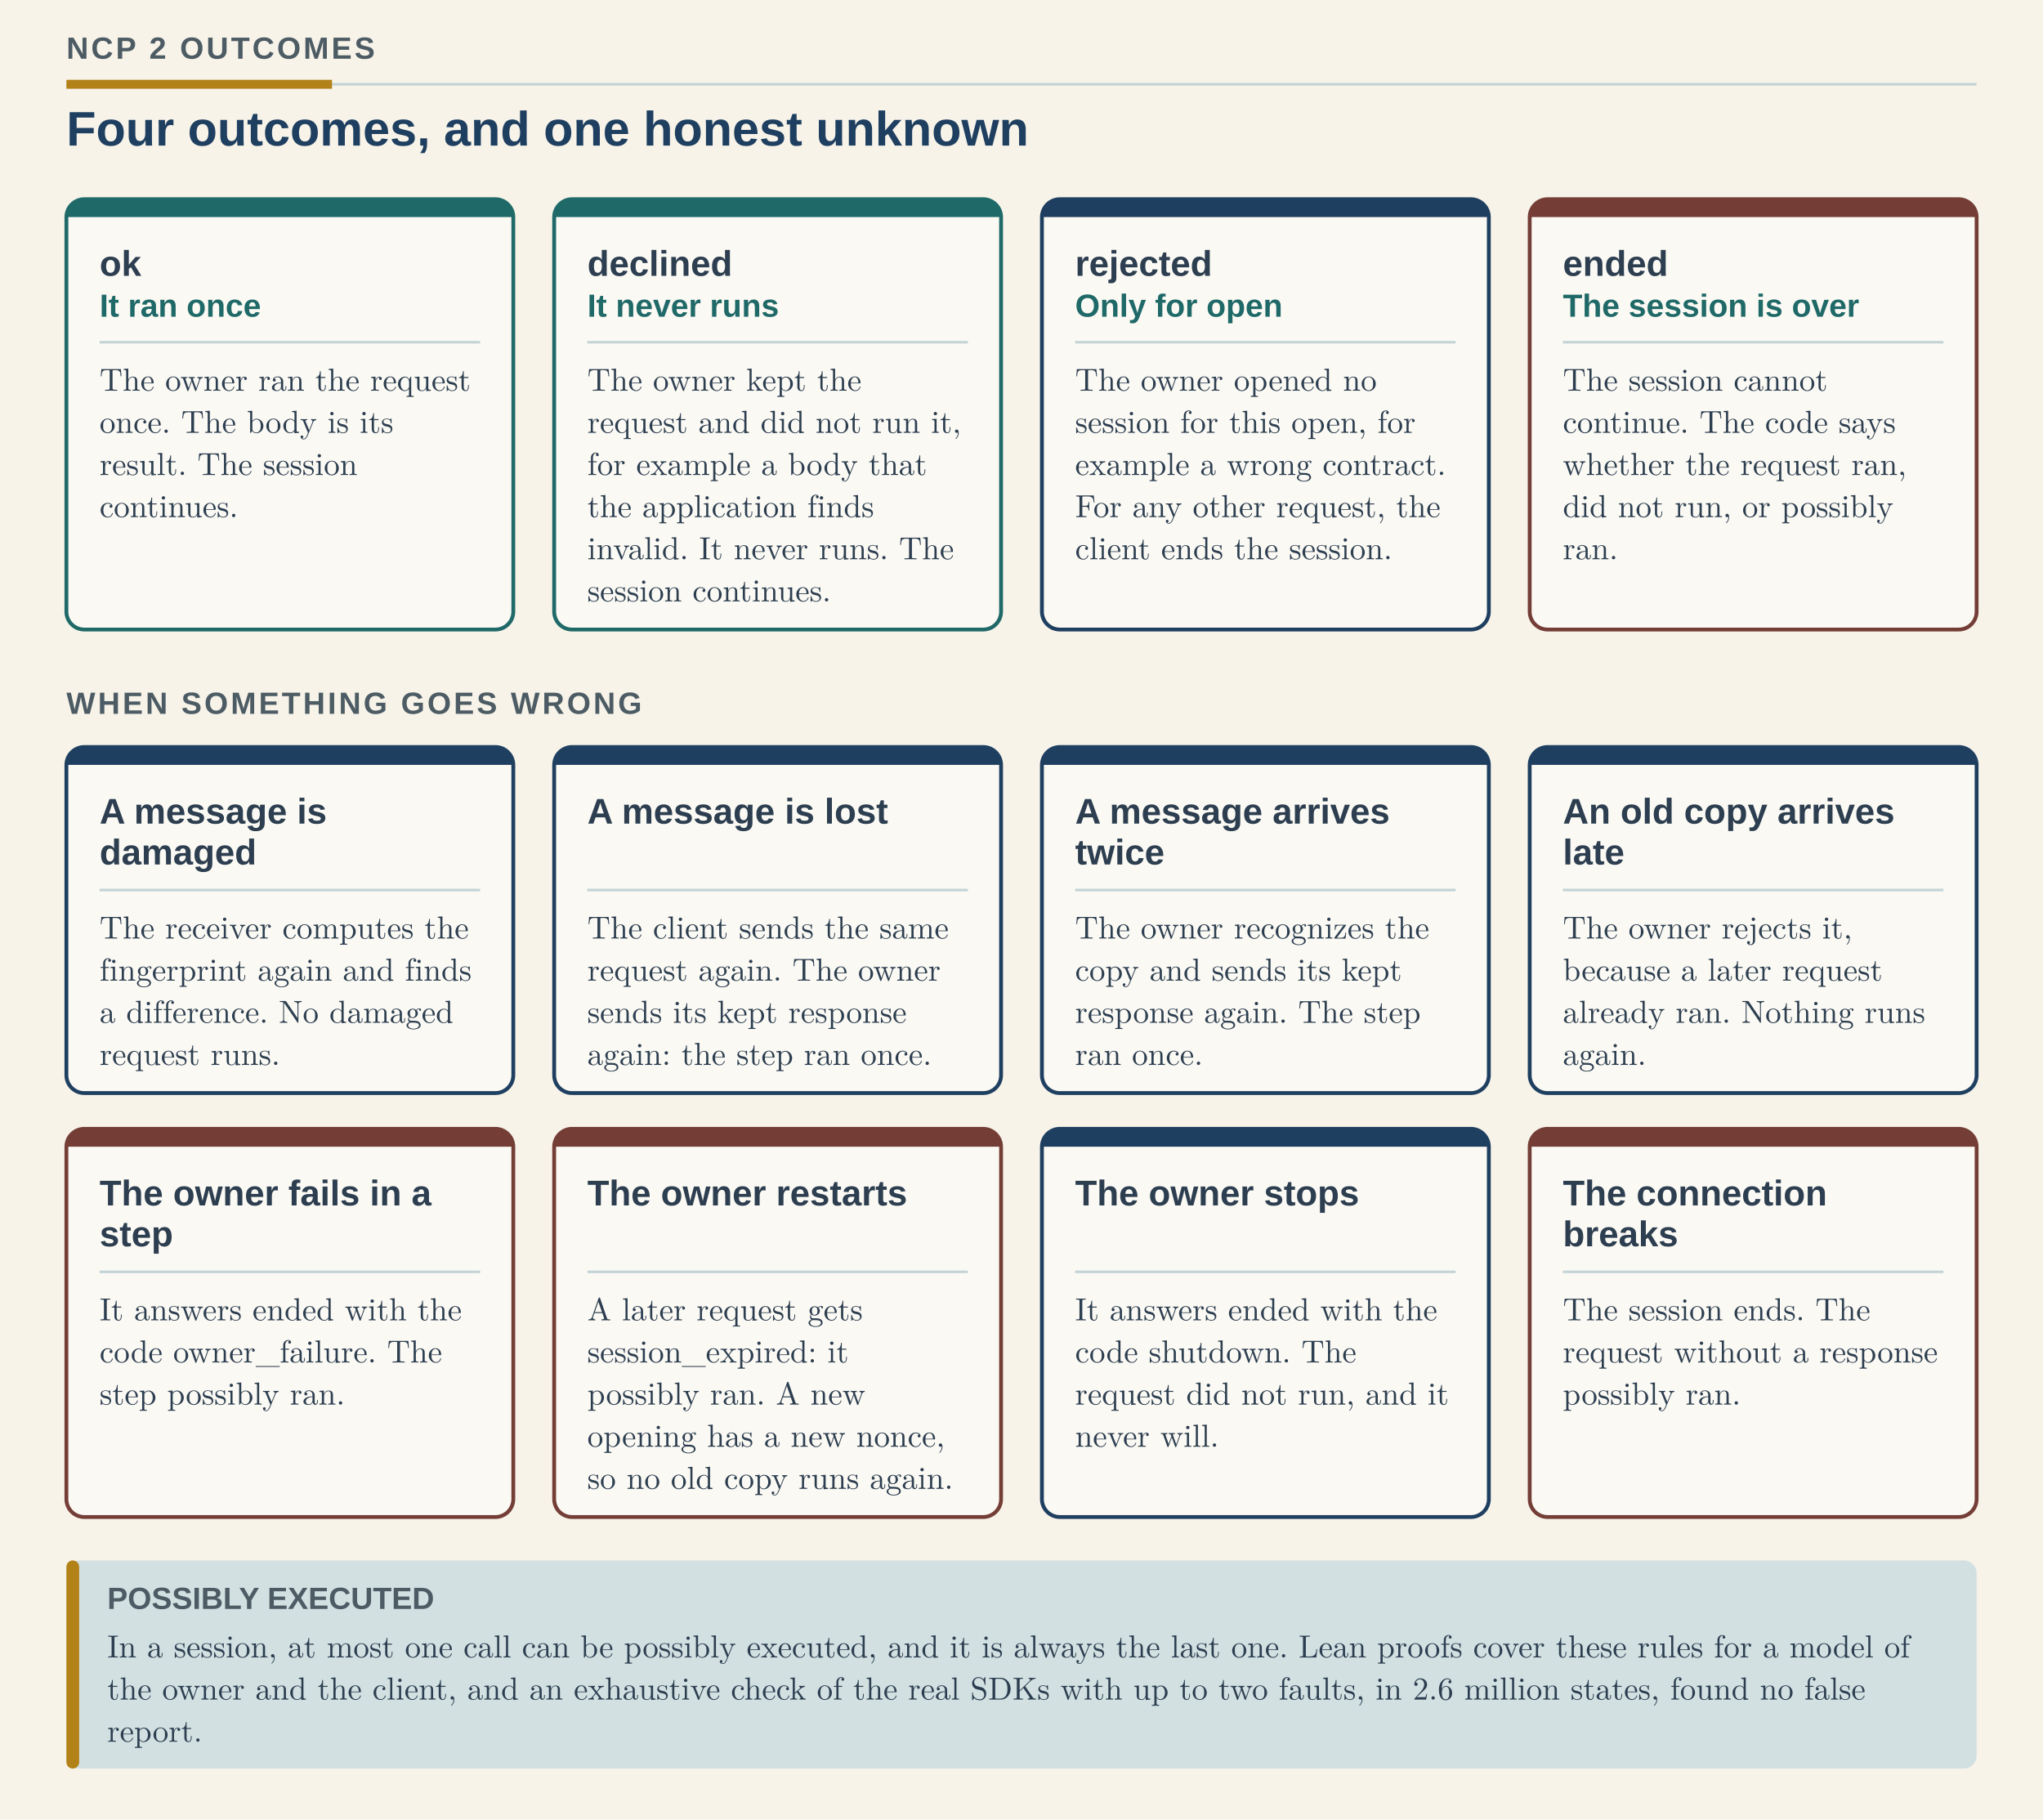
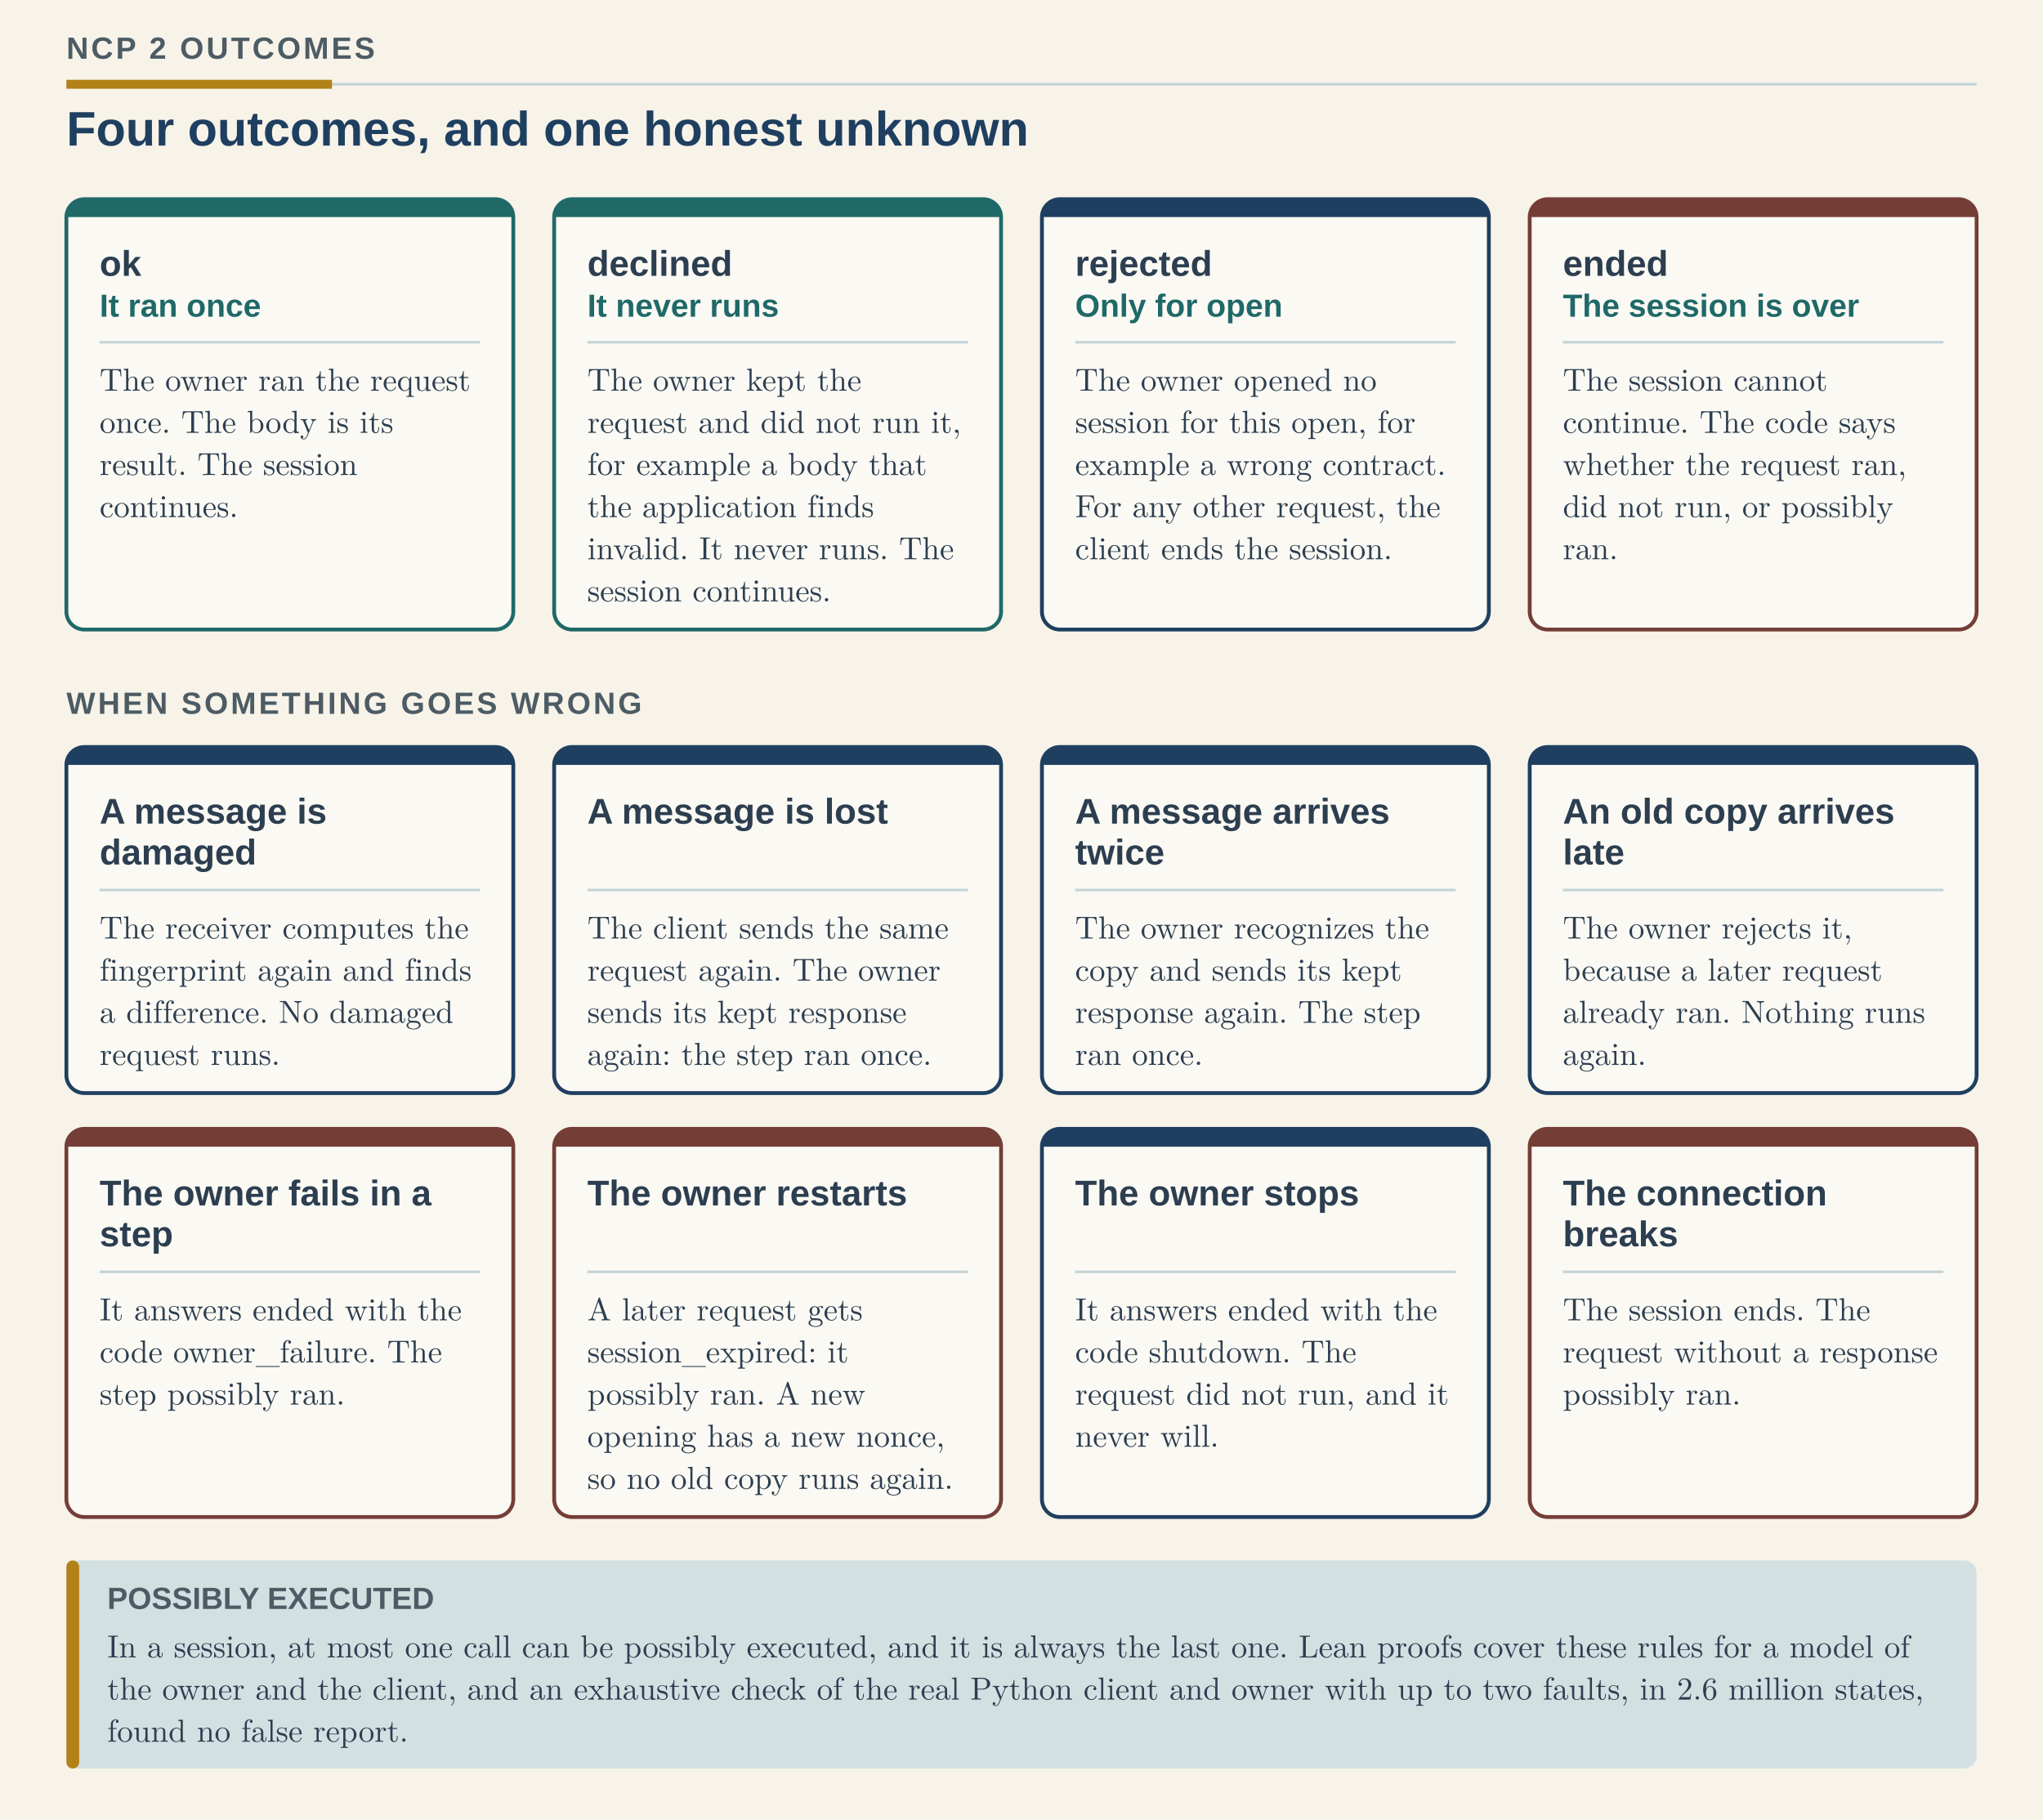
<svg xmlns="http://www.w3.org/2000/svg" xml:lang="en" width="1600" height="1425" viewBox="0 0 1600 1425" role="img" aria-labelledby="ncp2-outcomes-title ncp2-outcomes-desc">
  <defs>
    <style>.s{font-family:'Source Sans Pro', 'Source Sans 3', Arial, 'Liberation Sans', 'Helvetica Neue', Helvetica, sans-serif}.r{font-family:'Latin Modern Roman', 'LM Roman 10', 'Times New Roman', 'Liberation Serif', Times, serif}</style>
    <pattern id="ncp2-outcomes-hatch" width="12" height="12" patternUnits="userSpaceOnUse" patternTransform="rotate(40)">
      <line x1="0" y1="0" x2="0" y2="12" stroke="#B28218" stroke-width="3" />
    </pattern>
  </defs>
  <rect width="1600" height="1425" fill="#F7F3E9" />
  <path d="M52 66 L1548 66" stroke="#C3D3D6" stroke-width="2" fill="none" stroke-linecap="butt" />
  <path d="M52 66 L260 66" stroke="#B28218" stroke-width="7" fill="none" stroke-linecap="butt" />
  <rect x="52" y="156" width="350" height="337" rx="14" fill="#FBF9F3" stroke="#1F6968" stroke-width="3" />
  <path d="M52 170 L52 170 Q52 156 66 156 L388 156 Q402 156 402 170 L402 170 Z" fill="#1F6968" />
  <path d="M78 268 L376 268" stroke="#C3D3D6" stroke-width="2" fill="none" stroke-linecap="butt" />
  <rect x="434" y="156" width="350" height="337" rx="14" fill="#FBF9F3" stroke="#1F6968" stroke-width="3" />
  <path d="M434 170 L434 170 Q434 156 448 156 L770 156 Q784 156 784 170 L784 170 Z" fill="#1F6968" />
  <path d="M460 268 L758 268" stroke="#C3D3D6" stroke-width="2" fill="none" stroke-linecap="butt" />
  <rect x="816" y="156" width="350" height="337" rx="14" fill="#FBF9F3" stroke="#1F3F60" stroke-width="3" />
  <path d="M816 170 L816 170 Q816 156 830 156 L1152 156 Q1166 156 1166 170 L1166 170 Z" fill="#1F3F60" />
  <path d="M842 268 L1140 268" stroke="#C3D3D6" stroke-width="2" fill="none" stroke-linecap="butt" />
  <rect x="1198" y="156" width="350" height="337" rx="14" fill="#FBF9F3" stroke="#743E37" stroke-width="3" />
  <path d="M1198 170 L1198 170 Q1198 156 1212 156 L1534 156 Q1548 156 1548 170 L1548 170 Z" fill="#743E37" />
  <path d="M1224 268 L1522 268" stroke="#C3D3D6" stroke-width="2" fill="none" stroke-linecap="butt" />
  <rect x="52" y="585" width="350" height="271" rx="14" fill="#FBF9F3" stroke="#1F3F60" stroke-width="3" />
  <path d="M52 599 L52 599 Q52 585 66 585 L388 585 Q402 585 402 599 L402 599 Z" fill="#1F3F60" />
  <path d="M78 697 L376 697" stroke="#C3D3D6" stroke-width="2" fill="none" stroke-linecap="butt" />
  <rect x="434" y="585" width="350" height="271" rx="14" fill="#FBF9F3" stroke="#1F3F60" stroke-width="3" />
  <path d="M434 599 L434 599 Q434 585 448 585 L770 585 Q784 585 784 599 L784 599 Z" fill="#1F3F60" />
  <path d="M460 697 L758 697" stroke="#C3D3D6" stroke-width="2" fill="none" stroke-linecap="butt" />
  <rect x="816" y="585" width="350" height="271" rx="14" fill="#FBF9F3" stroke="#1F3F60" stroke-width="3" />
  <path d="M816 599 L816 599 Q816 585 830 585 L1152 585 Q1166 585 1166 599 L1166 599 Z" fill="#1F3F60" />
  <path d="M842 697 L1140 697" stroke="#C3D3D6" stroke-width="2" fill="none" stroke-linecap="butt" />
  <rect x="1198" y="585" width="350" height="271" rx="14" fill="#FBF9F3" stroke="#1F3F60" stroke-width="3" />
  <path d="M1198 599 L1198 599 Q1198 585 1212 585 L1534 585 Q1548 585 1548 599 L1548 599 Z" fill="#1F3F60" />
  <path d="M1224 697 L1522 697" stroke="#C3D3D6" stroke-width="2" fill="none" stroke-linecap="butt" />
  <rect x="52" y="884" width="350" height="304" rx="14" fill="#FBF9F3" stroke="#743E37" stroke-width="3" />
  <path d="M52 898 L52 898 Q52 884 66 884 L388 884 Q402 884 402 898 L402 898 Z" fill="#743E37" />
  <path d="M78 996 L376 996" stroke="#C3D3D6" stroke-width="2" fill="none" stroke-linecap="butt" />
  <rect x="434" y="884" width="350" height="304" rx="14" fill="#FBF9F3" stroke="#743E37" stroke-width="3" />
  <path d="M434 898 L434 898 Q434 884 448 884 L770 884 Q784 884 784 898 L784 898 Z" fill="#743E37" />
  <path d="M460 996 L758 996" stroke="#C3D3D6" stroke-width="2" fill="none" stroke-linecap="butt" />
  <rect x="816" y="884" width="350" height="304" rx="14" fill="#FBF9F3" stroke="#1F3F60" stroke-width="3" />
  <path d="M816 898 L816 898 Q816 884 830 884 L1152 884 Q1166 884 1166 898 L1166 898 Z" fill="#1F3F60" />
  <path d="M842 996 L1140 996" stroke="#C3D3D6" stroke-width="2" fill="none" stroke-linecap="butt" />
  <rect x="1198" y="884" width="350" height="304" rx="14" fill="#FBF9F3" stroke="#743E37" stroke-width="3" />
  <path d="M1198 898 L1198 898 Q1198 884 1212 884 L1534 884 Q1548 884 1548 898 L1548 898 Z" fill="#743E37" />
  <path d="M1224 996 L1522 996" stroke="#C3D3D6" stroke-width="2" fill="none" stroke-linecap="butt" />
  <rect x="52" y="1222" width="1496" height="163" rx="10" fill="#D2E0E2" />
  <rect x="52" y="1222" width="10" height="163" rx="5" fill="#B28218" />
  <text x="52" y="46" class="s" font-size="24" fill="#4D5C64" font-weight="700" letter-spacing="2">NCP 2 OUTCOMES</text>
  <text x="52" y="114" class="s" font-size="38" fill="#1F3F60" font-weight="700">Four outcomes, and one honest unknown</text>
  <text x="78" y="216" class="s" font-size="28" fill="#2C3E50" font-weight="700">ok</text>
  <text x="78" y="248" class="s" font-size="25" fill="#1F6968" font-weight="600">It ran once</text>
  <text x="78" y="306" class="r" font-size="25" fill="#2C3E50">The owner ran the request</text>
  <text x="78" y="339" class="r" font-size="25" fill="#2C3E50">once. The body is its</text>
  <text x="78" y="372" class="r" font-size="25" fill="#2C3E50">result. The session</text>
  <text x="78" y="405" class="r" font-size="25" fill="#2C3E50">continues.</text>
  <text x="460" y="216" class="s" font-size="28" fill="#2C3E50" font-weight="700">declined</text>
  <text x="460" y="248" class="s" font-size="25" fill="#1F6968" font-weight="600">It never runs</text>
  <text x="460" y="306" class="r" font-size="25" fill="#2C3E50">The owner kept the</text>
  <text x="460" y="339" class="r" font-size="25" fill="#2C3E50">request and did not run it,</text>
  <text x="460" y="372" class="r" font-size="25" fill="#2C3E50">for example a body that</text>
  <text x="460" y="405" class="r" font-size="25" fill="#2C3E50">the application finds</text>
  <text x="460" y="438" class="r" font-size="25" fill="#2C3E50">invalid. It never runs. The</text>
  <text x="460" y="471" class="r" font-size="25" fill="#2C3E50">session continues.</text>
  <text x="842" y="216" class="s" font-size="28" fill="#2C3E50" font-weight="700">rejected</text>
  <text x="842" y="248" class="s" font-size="25" fill="#1F6968" font-weight="600">Only for open</text>
  <text x="842" y="306" class="r" font-size="25" fill="#2C3E50">The owner opened no</text>
  <text x="842" y="339" class="r" font-size="25" fill="#2C3E50">session for this open, for</text>
  <text x="842" y="372" class="r" font-size="25" fill="#2C3E50">example a wrong contract.</text>
  <text x="842" y="405" class="r" font-size="25" fill="#2C3E50">For any other request, the</text>
  <text x="842" y="438" class="r" font-size="25" fill="#2C3E50">client ends the session.</text>
  <text x="1224" y="216" class="s" font-size="28" fill="#2C3E50" font-weight="700">ended</text>
  <text x="1224" y="248" class="s" font-size="25" fill="#1F6968" font-weight="600">The session is over</text>
  <text x="1224" y="306" class="r" font-size="25" fill="#2C3E50">The session cannot</text>
  <text x="1224" y="339" class="r" font-size="25" fill="#2C3E50">continue. The code says</text>
  <text x="1224" y="372" class="r" font-size="25" fill="#2C3E50">whether the request ran,</text>
  <text x="1224" y="405" class="r" font-size="25" fill="#2C3E50">did not run, or possibly</text>
  <text x="1224" y="438" class="r" font-size="25" fill="#2C3E50">ran.</text>
  <text x="52" y="559" class="s" font-size="24" fill="#4D5C64" font-weight="700" letter-spacing="2">WHEN SOMETHING GOES WRONG</text>
  <text x="78" y="645" class="s" font-size="28" fill="#2C3E50" font-weight="700">A message is</text>
  <text x="78" y="677" class="s" font-size="28" fill="#2C3E50" font-weight="700">damaged</text>
  <text x="78" y="735" class="r" font-size="25" fill="#2C3E50">The receiver computes the</text>
  <text x="78" y="768" class="r" font-size="25" fill="#2C3E50">fingerprint again and finds</text>
  <text x="78" y="801" class="r" font-size="25" fill="#2C3E50">a difference. No damaged</text>
  <text x="78" y="834" class="r" font-size="25" fill="#2C3E50">request runs.</text>
  <text x="460" y="645" class="s" font-size="28" fill="#2C3E50" font-weight="700">A message is lost</text>
  <text x="460" y="735" class="r" font-size="25" fill="#2C3E50">The client sends the same</text>
  <text x="460" y="768" class="r" font-size="25" fill="#2C3E50">request again. The owner</text>
  <text x="460" y="801" class="r" font-size="25" fill="#2C3E50">sends its kept response</text>
  <text x="460" y="834" class="r" font-size="25" fill="#2C3E50">again: the step ran once.</text>
  <text x="842" y="645" class="s" font-size="28" fill="#2C3E50" font-weight="700">A message arrives</text>
  <text x="842" y="677" class="s" font-size="28" fill="#2C3E50" font-weight="700">twice</text>
  <text x="842" y="735" class="r" font-size="25" fill="#2C3E50">The owner recognizes the</text>
  <text x="842" y="768" class="r" font-size="25" fill="#2C3E50">copy and sends its kept</text>
  <text x="842" y="801" class="r" font-size="25" fill="#2C3E50">response again. The step</text>
  <text x="842" y="834" class="r" font-size="25" fill="#2C3E50">ran once.</text>
  <text x="1224" y="645" class="s" font-size="28" fill="#2C3E50" font-weight="700">An old copy arrives</text>
  <text x="1224" y="677" class="s" font-size="28" fill="#2C3E50" font-weight="700">late</text>
  <text x="1224" y="735" class="r" font-size="25" fill="#2C3E50">The owner rejects it,</text>
  <text x="1224" y="768" class="r" font-size="25" fill="#2C3E50">because a later request</text>
  <text x="1224" y="801" class="r" font-size="25" fill="#2C3E50">already ran. Nothing runs</text>
  <text x="1224" y="834" class="r" font-size="25" fill="#2C3E50">again.</text>
  <text x="78" y="944" class="s" font-size="28" fill="#2C3E50" font-weight="700">The owner fails in a</text>
  <text x="78" y="976" class="s" font-size="28" fill="#2C3E50" font-weight="700">step</text>
  <text x="78" y="1034" class="r" font-size="25" fill="#2C3E50">It answers ended with the</text>
  <text x="78" y="1067" class="r" font-size="25" fill="#2C3E50">code owner_failure. The</text>
  <text x="78" y="1100" class="r" font-size="25" fill="#2C3E50">step possibly ran.</text>
  <text x="460" y="944" class="s" font-size="28" fill="#2C3E50" font-weight="700">The owner restarts</text>
  <text x="460" y="1034" class="r" font-size="25" fill="#2C3E50">A later request gets</text>
  <text x="460" y="1067" class="r" font-size="25" fill="#2C3E50">session_expired: it</text>
  <text x="460" y="1100" class="r" font-size="25" fill="#2C3E50">possibly ran. A new</text>
  <text x="460" y="1133" class="r" font-size="25" fill="#2C3E50">opening has a new nonce,</text>
  <text x="460" y="1166" class="r" font-size="25" fill="#2C3E50">so no old copy runs again.</text>
  <text x="842" y="944" class="s" font-size="28" fill="#2C3E50" font-weight="700">The owner stops</text>
  <text x="842" y="1034" class="r" font-size="25" fill="#2C3E50">It answers ended with the</text>
  <text x="842" y="1067" class="r" font-size="25" fill="#2C3E50">code shutdown. The</text>
  <text x="842" y="1100" class="r" font-size="25" fill="#2C3E50">request did not run, and it</text>
  <text x="842" y="1133" class="r" font-size="25" fill="#2C3E50">never will.</text>
  <text x="1224" y="944" class="s" font-size="28" fill="#2C3E50" font-weight="700">The connection</text>
  <text x="1224" y="976" class="s" font-size="28" fill="#2C3E50" font-weight="700">breaks</text>
  <text x="1224" y="1034" class="r" font-size="25" fill="#2C3E50">The session ends. The</text>
  <text x="1224" y="1067" class="r" font-size="25" fill="#2C3E50">request without a response</text>
  <text x="1224" y="1100" class="r" font-size="25" fill="#2C3E50">possibly ran.</text>
  <text x="84" y="1260" class="s" font-size="24" fill="#4D5C64" font-weight="600">POSSIBLY EXECUTED</text>
  <text x="84" y="1298" class="r" font-size="25" fill="#2C3E50">In a session, at most one call can be possibly executed, and it is always the last one. Lean proofs cover these rules for a model of</text>
-   <text x="84" y="1331" class="r" font-size="25" fill="#2C3E50">the owner and the client, and an exhaustive check of the real SDKs with up to two faults, in 2.6 million states, found no false</text>
-   <text x="84" y="1364" class="r" font-size="25" fill="#2C3E50">report.</text>
+   <text x="84" y="1331" class="r" font-size="25" fill="#2C3E50">the owner and the client, and an exhaustive check of the real Python client and owner with up to two faults, in 2.6 million states,</text>
+   <text x="84" y="1364" class="r" font-size="25" fill="#2C3E50">found no false report.</text>
</svg>
